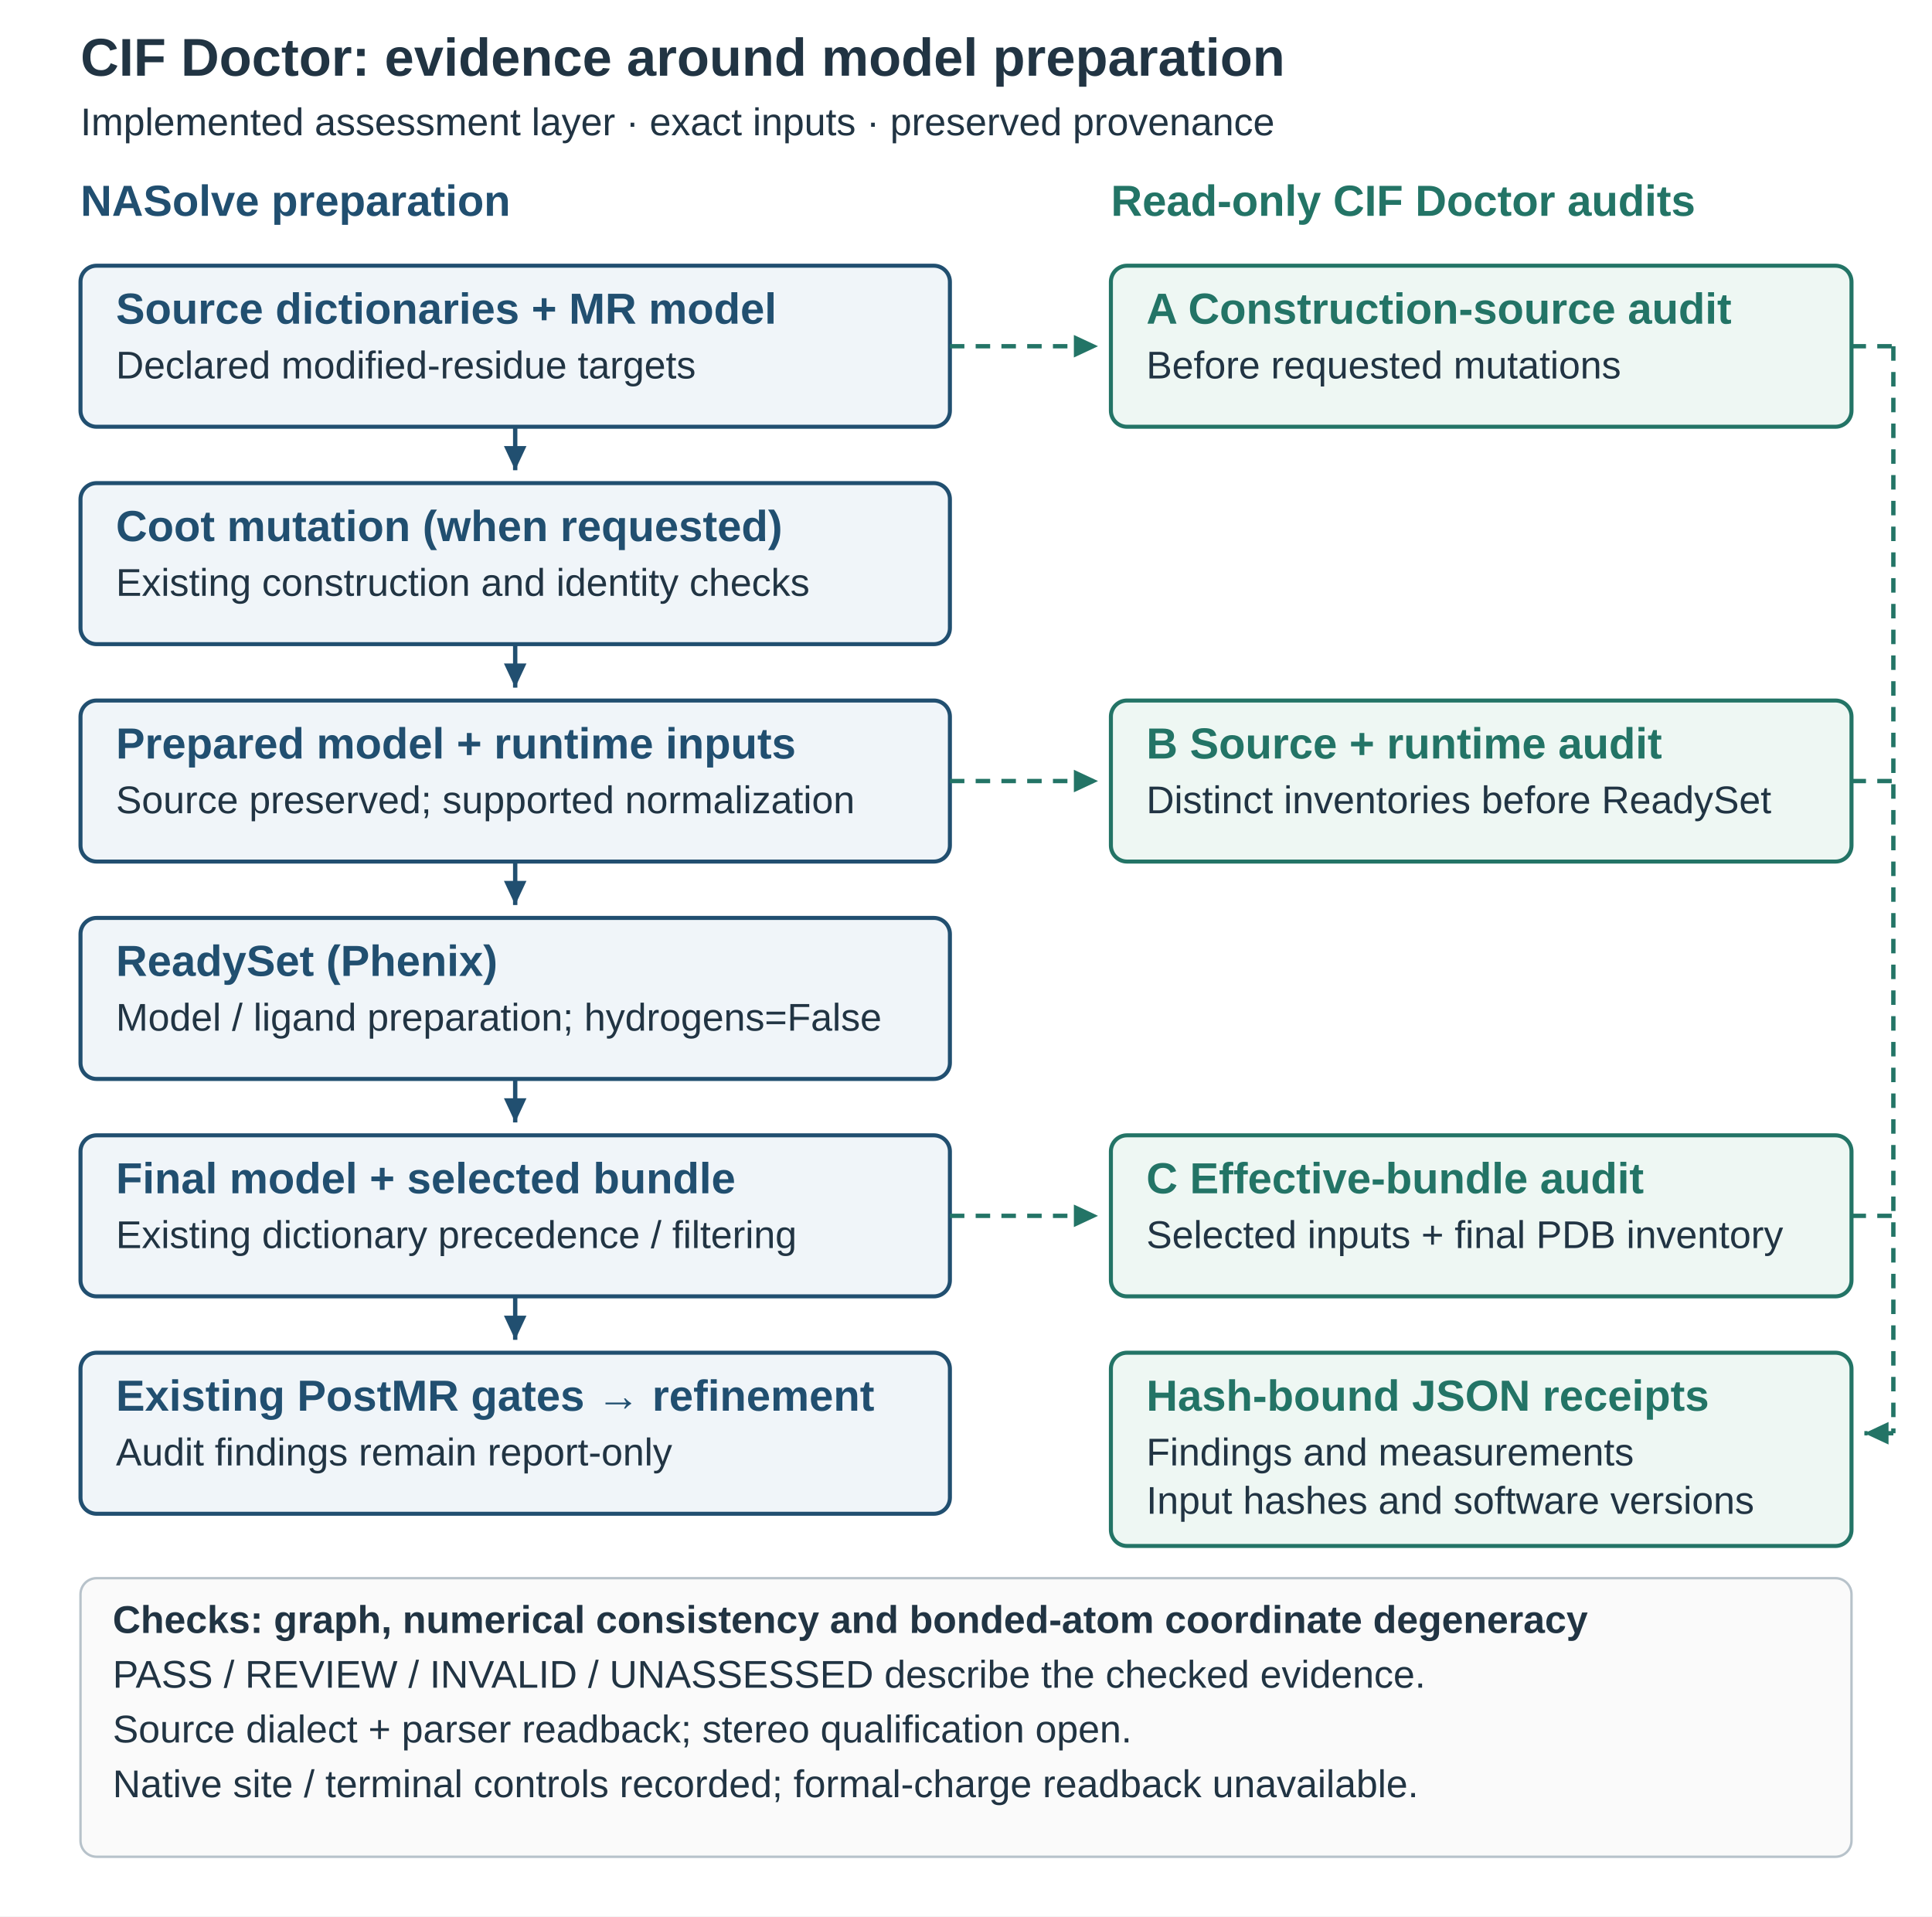
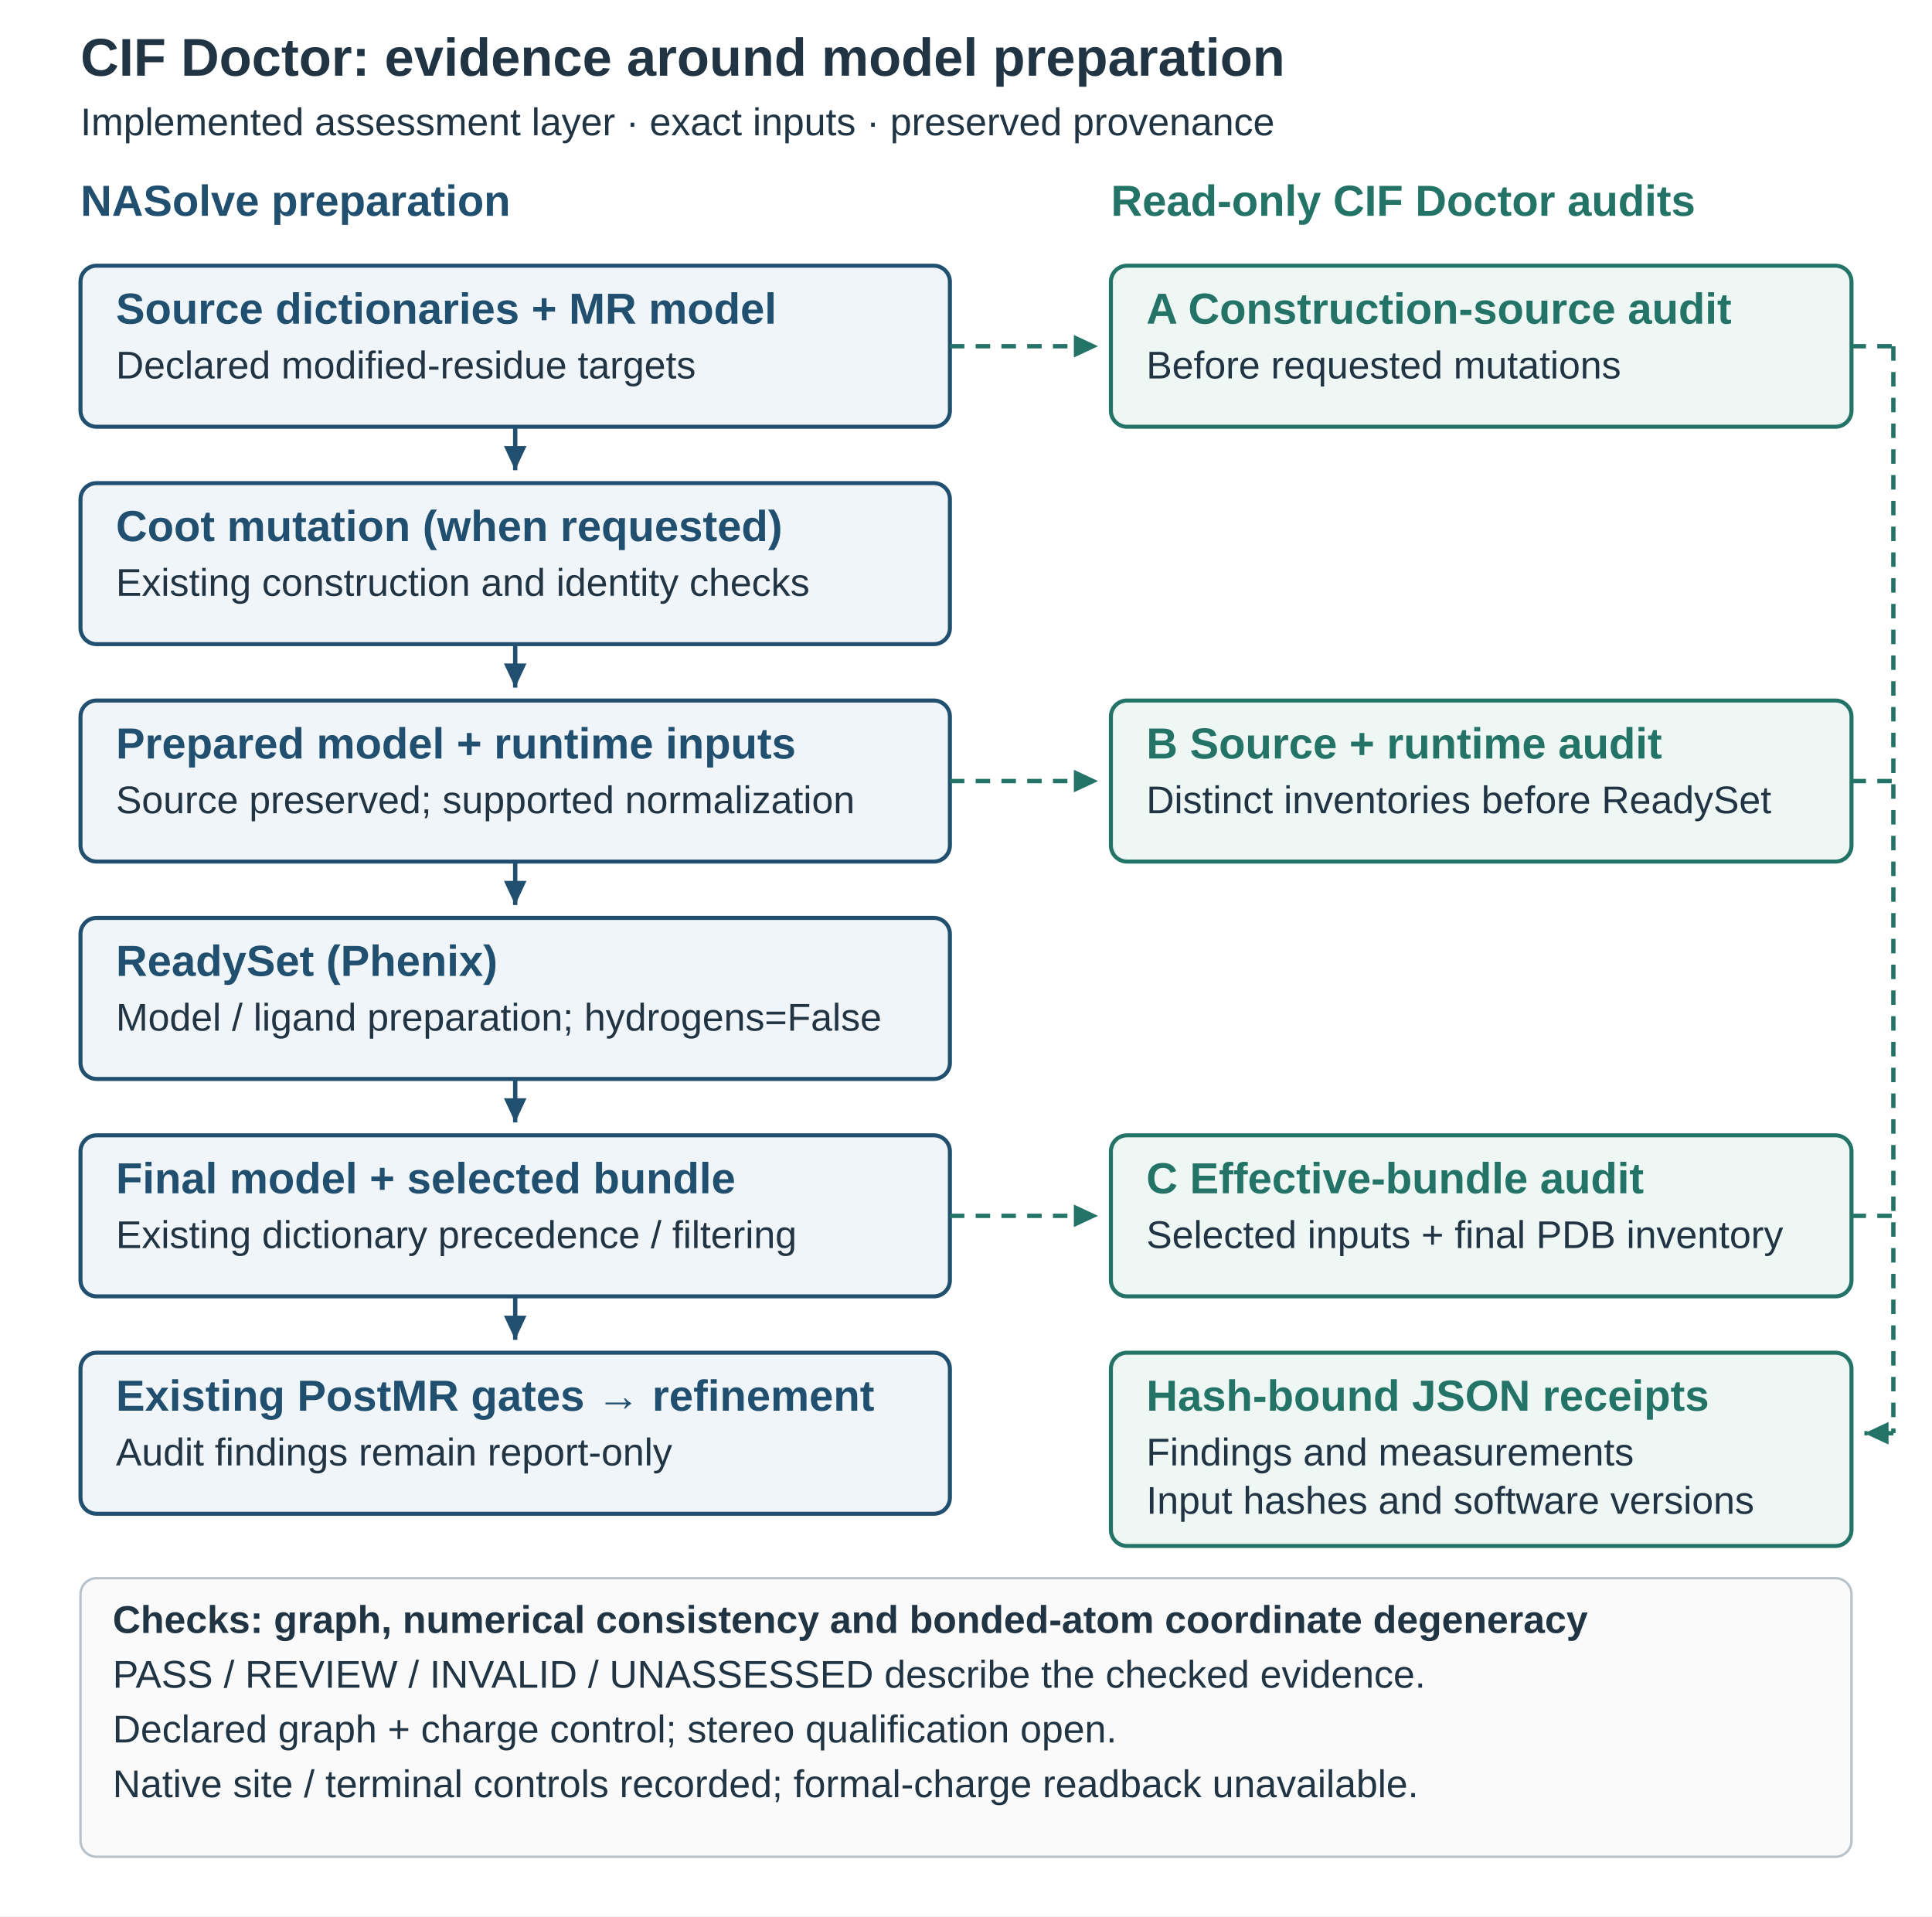
<svg xmlns="http://www.w3.org/2000/svg" width="180mm" height="178.5mm" viewBox="0 0 1200 1190" role="img" aria-labelledby="title description">
  <rect width="1200" height="1190" fill="white" />
  <text x="50" y="47" font-family="Arial, Helvetica, sans-serif" font-size="33" font-weight="bold" fill="#213443" text-anchor="start">CIF Doctor: evidence around model preparation</text>
  <text x="50" y="84" font-family="Arial, Helvetica, sans-serif" font-size="24" font-weight="normal" fill="#213443" text-anchor="start">Implemented assessment layer · exact inputs · preserved provenance</text>
  <text x="50" y="134" font-family="Arial, Helvetica, sans-serif" font-size="27" font-weight="bold" fill="#214f70" text-anchor="start">NASolve preparation</text>
  <text x="690" y="134" font-family="Arial, Helvetica, sans-serif" font-size="27" font-weight="bold" fill="#237466" text-anchor="start">Read-only CIF Doctor audits</text>
  <g id="source-inputs">
    <rect x="50" y="165" width="540" height="100" rx="10" fill="#f0f5f9" stroke="#214f70" stroke-width="2.5" />
    <text x="72" y="201" font-family="Arial, Helvetica, sans-serif" font-size="27" font-weight="bold" fill="#214f70" text-anchor="start">Source dictionaries + MR model</text>
    <text x="72" y="235" font-family="Arial, Helvetica, sans-serif" font-size="24" font-weight="normal" fill="#213443" text-anchor="start">Declared modified-residue targets</text>
  </g>
  <g id="coot-mutation">
    <rect x="50" y="300" width="540" height="100" rx="10" fill="#f0f5f9" stroke="#214f70" stroke-width="2.5" />
    <text x="72" y="336" font-family="Arial, Helvetica, sans-serif" font-size="27" font-weight="bold" fill="#214f70" text-anchor="start">Coot mutation (when requested)</text>
    <text x="72" y="370" font-family="Arial, Helvetica, sans-serif" font-size="24" font-weight="normal" fill="#213443" text-anchor="start">Existing construction and identity checks</text>
  </g>
  <g id="prepared-inputs">
    <rect x="50" y="435" width="540" height="100" rx="10" fill="#f0f5f9" stroke="#214f70" stroke-width="2.5" />
    <text x="72" y="471" font-family="Arial, Helvetica, sans-serif" font-size="27" font-weight="bold" fill="#214f70" text-anchor="start">Prepared model + runtime inputs</text>
    <text x="72" y="505" font-family="Arial, Helvetica, sans-serif" font-size="24" font-weight="normal" fill="#213443" text-anchor="start">Source preserved; supported normalization</text>
  </g>
  <g id="readyset">
    <rect x="50" y="570" width="540" height="100" rx="10" fill="#f0f5f9" stroke="#214f70" stroke-width="2.5" />
    <text x="72" y="606" font-family="Arial, Helvetica, sans-serif" font-size="27" font-weight="bold" fill="#214f70" text-anchor="start">ReadySet (Phenix)</text>
    <text x="72" y="640" font-family="Arial, Helvetica, sans-serif" font-size="24" font-weight="normal" fill="#213443" text-anchor="start">Model / ligand preparation; hydrogens=False</text>
  </g>
  <g id="effective-inputs">
    <rect x="50" y="705" width="540" height="100" rx="10" fill="#f0f5f9" stroke="#214f70" stroke-width="2.5" />
    <text x="72" y="741" font-family="Arial, Helvetica, sans-serif" font-size="27" font-weight="bold" fill="#214f70" text-anchor="start">Final model + selected bundle</text>
    <text x="72" y="775" font-family="Arial, Helvetica, sans-serif" font-size="24" font-weight="normal" fill="#213443" text-anchor="start">Existing dictionary precedence / filtering</text>
  </g>
  <g id="postmr-gates">
    <rect x="50" y="840" width="540" height="100" rx="10" fill="#f0f5f9" stroke="#214f70" stroke-width="2.5" />
    <text x="72" y="876" font-family="Arial, Helvetica, sans-serif" font-size="27" font-weight="bold" fill="#214f70" text-anchor="start">Existing PostMR gates → refinement</text>
    <text x="72" y="910" font-family="Arial, Helvetica, sans-serif" font-size="24" font-weight="normal" fill="#213443" text-anchor="start">Audit findings remain report-only</text>
  </g>
  <g id="preparation-flow-0">
    <path d="M 320.0 265.0 L 320.0 292.0" fill="none" stroke="#214f70" stroke-width="2.7" />
    <polygon points="320.0,292.0 313.0,277.0 327.0,277.0" fill="#214f70" />
  </g>
  <g id="preparation-flow-1">
    <path d="M 320.0 400.0 L 320.0 427.0" fill="none" stroke="#214f70" stroke-width="2.7" />
    <polygon points="320.0,427.0 313.0,412.0 327.0,412.0" fill="#214f70" />
  </g>
  <g id="preparation-flow-2">
    <path d="M 320.0 535.0 L 320.0 562.0" fill="none" stroke="#214f70" stroke-width="2.7" />
    <polygon points="320.0,562.0 313.0,547.0 327.0,547.0" fill="#214f70" />
  </g>
  <g id="preparation-flow-3">
    <path d="M 320.0 670.0 L 320.0 697.0" fill="none" stroke="#214f70" stroke-width="2.7" />
    <polygon points="320.0,697.0 313.0,682.0 327.0,682.0" fill="#214f70" />
  </g>
  <g id="preparation-flow-4">
    <path d="M 320.0 805.0 L 320.0 832.0" fill="none" stroke="#214f70" stroke-width="2.7" />
    <polygon points="320.0,832.0 313.0,817.0 327.0,817.0" fill="#214f70" />
  </g>
  <g id="mutation-audit">
    <rect x="690" y="165" width="460" height="100" rx="10" fill="#eef7f3" stroke="#237466" stroke-width="2.5" />
    <text x="712" y="201" font-family="Arial, Helvetica, sans-serif" font-size="27" font-weight="bold" fill="#237466" text-anchor="start">A  Construction-source audit</text>
    <text x="712" y="235" font-family="Arial, Helvetica, sans-serif" font-size="24" font-weight="normal" fill="#213443" text-anchor="start">Before requested mutations</text>
  </g>
  <g id="audit-branch-mutation-audit">
    <path d="M 590.0 215.0 L 599.0 215.0" fill="none" stroke="#237466" stroke-width="2.7" />
    <path d="M 606.0 215.0 L 615.0 215.0" fill="none" stroke="#237466" stroke-width="2.7" />
    <path d="M 622.0 215.0 L 631.0 215.0" fill="none" stroke="#237466" stroke-width="2.7" />
    <path d="M 638.0 215.0 L 647.0 215.0" fill="none" stroke="#237466" stroke-width="2.7" />
    <path d="M 654.0 215.0 L 663.0 215.0" fill="none" stroke="#237466" stroke-width="2.7" />
    <path d="M 670.0 215.0 L 679.0 215.0" fill="none" stroke="#237466" stroke-width="2.7" />
    <polygon points="682.0,215.0 667.0,222.0 667.0,208.0" fill="#237466" />
  </g>
  <g id="source-runtime-audit">
    <rect x="690" y="435" width="460" height="100" rx="10" fill="#eef7f3" stroke="#237466" stroke-width="2.5" />
    <text x="712" y="471" font-family="Arial, Helvetica, sans-serif" font-size="27" font-weight="bold" fill="#237466" text-anchor="start">B  Source + runtime audit</text>
    <text x="712" y="505" font-family="Arial, Helvetica, sans-serif" font-size="24" font-weight="normal" fill="#213443" text-anchor="start">Distinct inventories before ReadySet</text>
  </g>
  <g id="audit-branch-source-runtime-audit">
    <path d="M 590.0 485.0 L 599.0 485.0" fill="none" stroke="#237466" stroke-width="2.7" />
    <path d="M 606.0 485.0 L 615.0 485.0" fill="none" stroke="#237466" stroke-width="2.7" />
    <path d="M 622.0 485.0 L 631.0 485.0" fill="none" stroke="#237466" stroke-width="2.7" />
    <path d="M 638.0 485.0 L 647.0 485.0" fill="none" stroke="#237466" stroke-width="2.7" />
    <path d="M 654.0 485.0 L 663.0 485.0" fill="none" stroke="#237466" stroke-width="2.7" />
    <path d="M 670.0 485.0 L 679.0 485.0" fill="none" stroke="#237466" stroke-width="2.7" />
    <polygon points="682.0,485.0 667.0,492.0 667.0,478.0" fill="#237466" />
  </g>
  <g id="effective-audit">
    <rect x="690" y="705" width="460" height="100" rx="10" fill="#eef7f3" stroke="#237466" stroke-width="2.5" />
    <text x="712" y="741" font-family="Arial, Helvetica, sans-serif" font-size="27" font-weight="bold" fill="#237466" text-anchor="start">C  Effective-bundle audit</text>
    <text x="712" y="775" font-family="Arial, Helvetica, sans-serif" font-size="24" font-weight="normal" fill="#213443" text-anchor="start">Selected inputs + final PDB inventory</text>
  </g>
  <g id="audit-branch-effective-audit">
    <path d="M 590.0 755.0 L 599.0 755.0" fill="none" stroke="#237466" stroke-width="2.7" />
    <path d="M 606.0 755.0 L 615.0 755.0" fill="none" stroke="#237466" stroke-width="2.7" />
    <path d="M 622.0 755.0 L 631.0 755.0" fill="none" stroke="#237466" stroke-width="2.7" />
    <path d="M 638.0 755.0 L 647.0 755.0" fill="none" stroke="#237466" stroke-width="2.7" />
    <path d="M 654.0 755.0 L 663.0 755.0" fill="none" stroke="#237466" stroke-width="2.7" />
    <path d="M 670.0 755.0 L 679.0 755.0" fill="none" stroke="#237466" stroke-width="2.7" />
    <polygon points="682.0,755.0 667.0,762.0 667.0,748.0" fill="#237466" />
  </g>
  <g id="json-receipts">
    <rect x="690" y="840" width="460" height="120" rx="10" fill="#eef7f3" stroke="#237466" stroke-width="2.5" />
    <text x="712" y="876" font-family="Arial, Helvetica, sans-serif" font-size="27" font-weight="bold" fill="#237466" text-anchor="start">Hash-bound JSON receipts</text>
    <text x="712" y="910" font-family="Arial, Helvetica, sans-serif" font-size="24" font-weight="normal" fill="#213443" text-anchor="start">Findings and measurements</text>
    <text x="712" y="940" font-family="Arial, Helvetica, sans-serif" font-size="24" font-weight="normal" fill="#213443" text-anchor="start">Input hashes and software versions</text>
  </g>
  <g id="mutation-to-receipts">
    <path d="M 1150.0 215.0 L 1159.0 215.0" fill="none" stroke="#237466" stroke-width="2.7" />
    <path d="M 1166.0 215.0 L 1175.0 215.0" fill="none" stroke="#237466" stroke-width="2.7" />
    <path d="M 1176.0 215.0 L 1176.0 224.0" fill="none" stroke="#237466" stroke-width="2.7" />
    <path d="M 1176.0 231.0 L 1176.0 240.0" fill="none" stroke="#237466" stroke-width="2.7" />
    <path d="M 1176.0 247.0 L 1176.0 256.0" fill="none" stroke="#237466" stroke-width="2.7" />
    <path d="M 1176.0 263.0 L 1176.0 272.0" fill="none" stroke="#237466" stroke-width="2.7" />
    <path d="M 1176.0 279.0 L 1176.0 288.0" fill="none" stroke="#237466" stroke-width="2.7" />
    <path d="M 1176.0 295.0 L 1176.0 304.0" fill="none" stroke="#237466" stroke-width="2.7" />
    <path d="M 1176.0 311.0 L 1176.0 320.0" fill="none" stroke="#237466" stroke-width="2.7" />
    <path d="M 1176.0 327.0 L 1176.0 336.0" fill="none" stroke="#237466" stroke-width="2.7" />
    <path d="M 1176.0 343.0 L 1176.0 352.0" fill="none" stroke="#237466" stroke-width="2.7" />
    <path d="M 1176.0 359.0 L 1176.0 368.0" fill="none" stroke="#237466" stroke-width="2.7" />
    <path d="M 1176.0 375.0 L 1176.0 384.0" fill="none" stroke="#237466" stroke-width="2.7" />
    <path d="M 1176.0 391.0 L 1176.0 400.0" fill="none" stroke="#237466" stroke-width="2.7" />
    <path d="M 1176.0 407.0 L 1176.0 416.0" fill="none" stroke="#237466" stroke-width="2.7" />
    <path d="M 1176.0 423.0 L 1176.0 432.0" fill="none" stroke="#237466" stroke-width="2.7" />
    <path d="M 1176.0 439.0 L 1176.0 448.0" fill="none" stroke="#237466" stroke-width="2.7" />
    <path d="M 1176.0 455.0 L 1176.0 464.0" fill="none" stroke="#237466" stroke-width="2.7" />
    <path d="M 1176.0 471.0 L 1176.0 480.0" fill="none" stroke="#237466" stroke-width="2.7" />
    <path d="M 1176.0 487.0 L 1176.0 496.0" fill="none" stroke="#237466" stroke-width="2.7" />
    <path d="M 1176.0 503.0 L 1176.0 512.0" fill="none" stroke="#237466" stroke-width="2.7" />
    <path d="M 1176.0 519.0 L 1176.0 528.0" fill="none" stroke="#237466" stroke-width="2.7" />
    <path d="M 1176.0 535.0 L 1176.0 544.0" fill="none" stroke="#237466" stroke-width="2.7" />
    <path d="M 1176.0 551.0 L 1176.0 560.0" fill="none" stroke="#237466" stroke-width="2.7" />
    <path d="M 1176.0 567.0 L 1176.0 576.0" fill="none" stroke="#237466" stroke-width="2.7" />
    <path d="M 1176.0 583.0 L 1176.0 592.0" fill="none" stroke="#237466" stroke-width="2.7" />
    <path d="M 1176.0 599.0 L 1176.0 608.0" fill="none" stroke="#237466" stroke-width="2.7" />
    <path d="M 1176.0 615.0 L 1176.0 624.0" fill="none" stroke="#237466" stroke-width="2.7" />
    <path d="M 1176.0 631.0 L 1176.0 640.0" fill="none" stroke="#237466" stroke-width="2.7" />
    <path d="M 1176.0 647.0 L 1176.0 656.0" fill="none" stroke="#237466" stroke-width="2.7" />
    <path d="M 1176.0 663.0 L 1176.0 672.0" fill="none" stroke="#237466" stroke-width="2.7" />
    <path d="M 1176.0 679.0 L 1176.0 688.0" fill="none" stroke="#237466" stroke-width="2.7" />
    <path d="M 1176.0 695.0 L 1176.0 704.0" fill="none" stroke="#237466" stroke-width="2.7" />
    <path d="M 1176.0 711.0 L 1176.0 720.0" fill="none" stroke="#237466" stroke-width="2.7" />
    <path d="M 1176.0 727.0 L 1176.0 736.0" fill="none" stroke="#237466" stroke-width="2.7" />
    <path d="M 1176.0 743.0 L 1176.0 752.0" fill="none" stroke="#237466" stroke-width="2.7" />
    <path d="M 1176.0 759.0 L 1176.0 768.0" fill="none" stroke="#237466" stroke-width="2.7" />
    <path d="M 1176.0 775.0 L 1176.0 784.0" fill="none" stroke="#237466" stroke-width="2.7" />
    <path d="M 1176.0 791.0 L 1176.0 800.0" fill="none" stroke="#237466" stroke-width="2.7" />
    <path d="M 1176.0 807.0 L 1176.0 816.0" fill="none" stroke="#237466" stroke-width="2.7" />
    <path d="M 1176.0 823.0 L 1176.0 832.0" fill="none" stroke="#237466" stroke-width="2.7" />
    <path d="M 1176.0 839.0 L 1176.0 848.0" fill="none" stroke="#237466" stroke-width="2.7" />
    <path d="M 1176.0 855.0 L 1176.0 864.0" fill="none" stroke="#237466" stroke-width="2.7" />
    <path d="M 1176.0 871.0 L 1176.0 880.0" fill="none" stroke="#237466" stroke-width="2.7" />
    <path d="M 1176.0 887.0 L 1176.0 890.0" fill="none" stroke="#237466" stroke-width="2.7" />
    <path d="M 1176.0 890.0 L 1167.0 890.0" fill="none" stroke="#237466" stroke-width="2.7" />
    <path d="M 1160.0 890.0 L 1158.0 890.0" fill="none" stroke="#237466" stroke-width="2.7" />
    <polygon points="1158.0,890.0 1173.0,883.0 1173.0,897.0" fill="#237466" />
  </g>
  <g id="source-to-receipts">
    <path d="M 1150.0 485.0 L 1159.0 485.0" fill="none" stroke="#237466" stroke-width="2.7" />
    <path d="M 1166.0 485.0 L 1175.0 485.0" fill="none" stroke="#237466" stroke-width="2.7" />
  </g>
  <g id="effective-to-receipts">
    <path d="M 1150.0 755.0 L 1159.0 755.0" fill="none" stroke="#237466" stroke-width="2.7" />
    <path d="M 1166.0 755.0 L 1175.0 755.0" fill="none" stroke="#237466" stroke-width="2.7" />
  </g>
  <g id="scope-notes">
    <rect x="50" y="980" width="1100" height="173" rx="10" fill="#fafafa" stroke="#b7c2ca" stroke-width="1.5" />
    <text x="70" y="1014" font-family="Arial, Helvetica, sans-serif" font-size="24" font-weight="bold" fill="#213443" text-anchor="start">Checks: graph, numerical consistency and bonded-atom coordinate degeneracy</text>
    <text x="70" y="1048" font-family="Arial, Helvetica, sans-serif" font-size="24" font-weight="normal" fill="#213443" text-anchor="start">PASS / REVIEW / INVALID / UNASSESSED describe the checked evidence.</text>
-     <text x="70" y="1082" font-family="Arial, Helvetica, sans-serif" font-size="24" font-weight="normal" fill="#213443" text-anchor="start">Source dialect + parser readback; stereo qualification open.</text>
+     <text x="70" y="1082" font-family="Arial, Helvetica, sans-serif" font-size="24" font-weight="normal" fill="#213443" text-anchor="start">Declared graph + charge control; stereo qualification open.</text>
    <text x="70" y="1116" font-family="Arial, Helvetica, sans-serif" font-size="24" font-weight="normal" fill="#213443" text-anchor="start">Native site / terminal controls recorded; formal-charge readback unavailable.</text>
  </g>
</svg>
